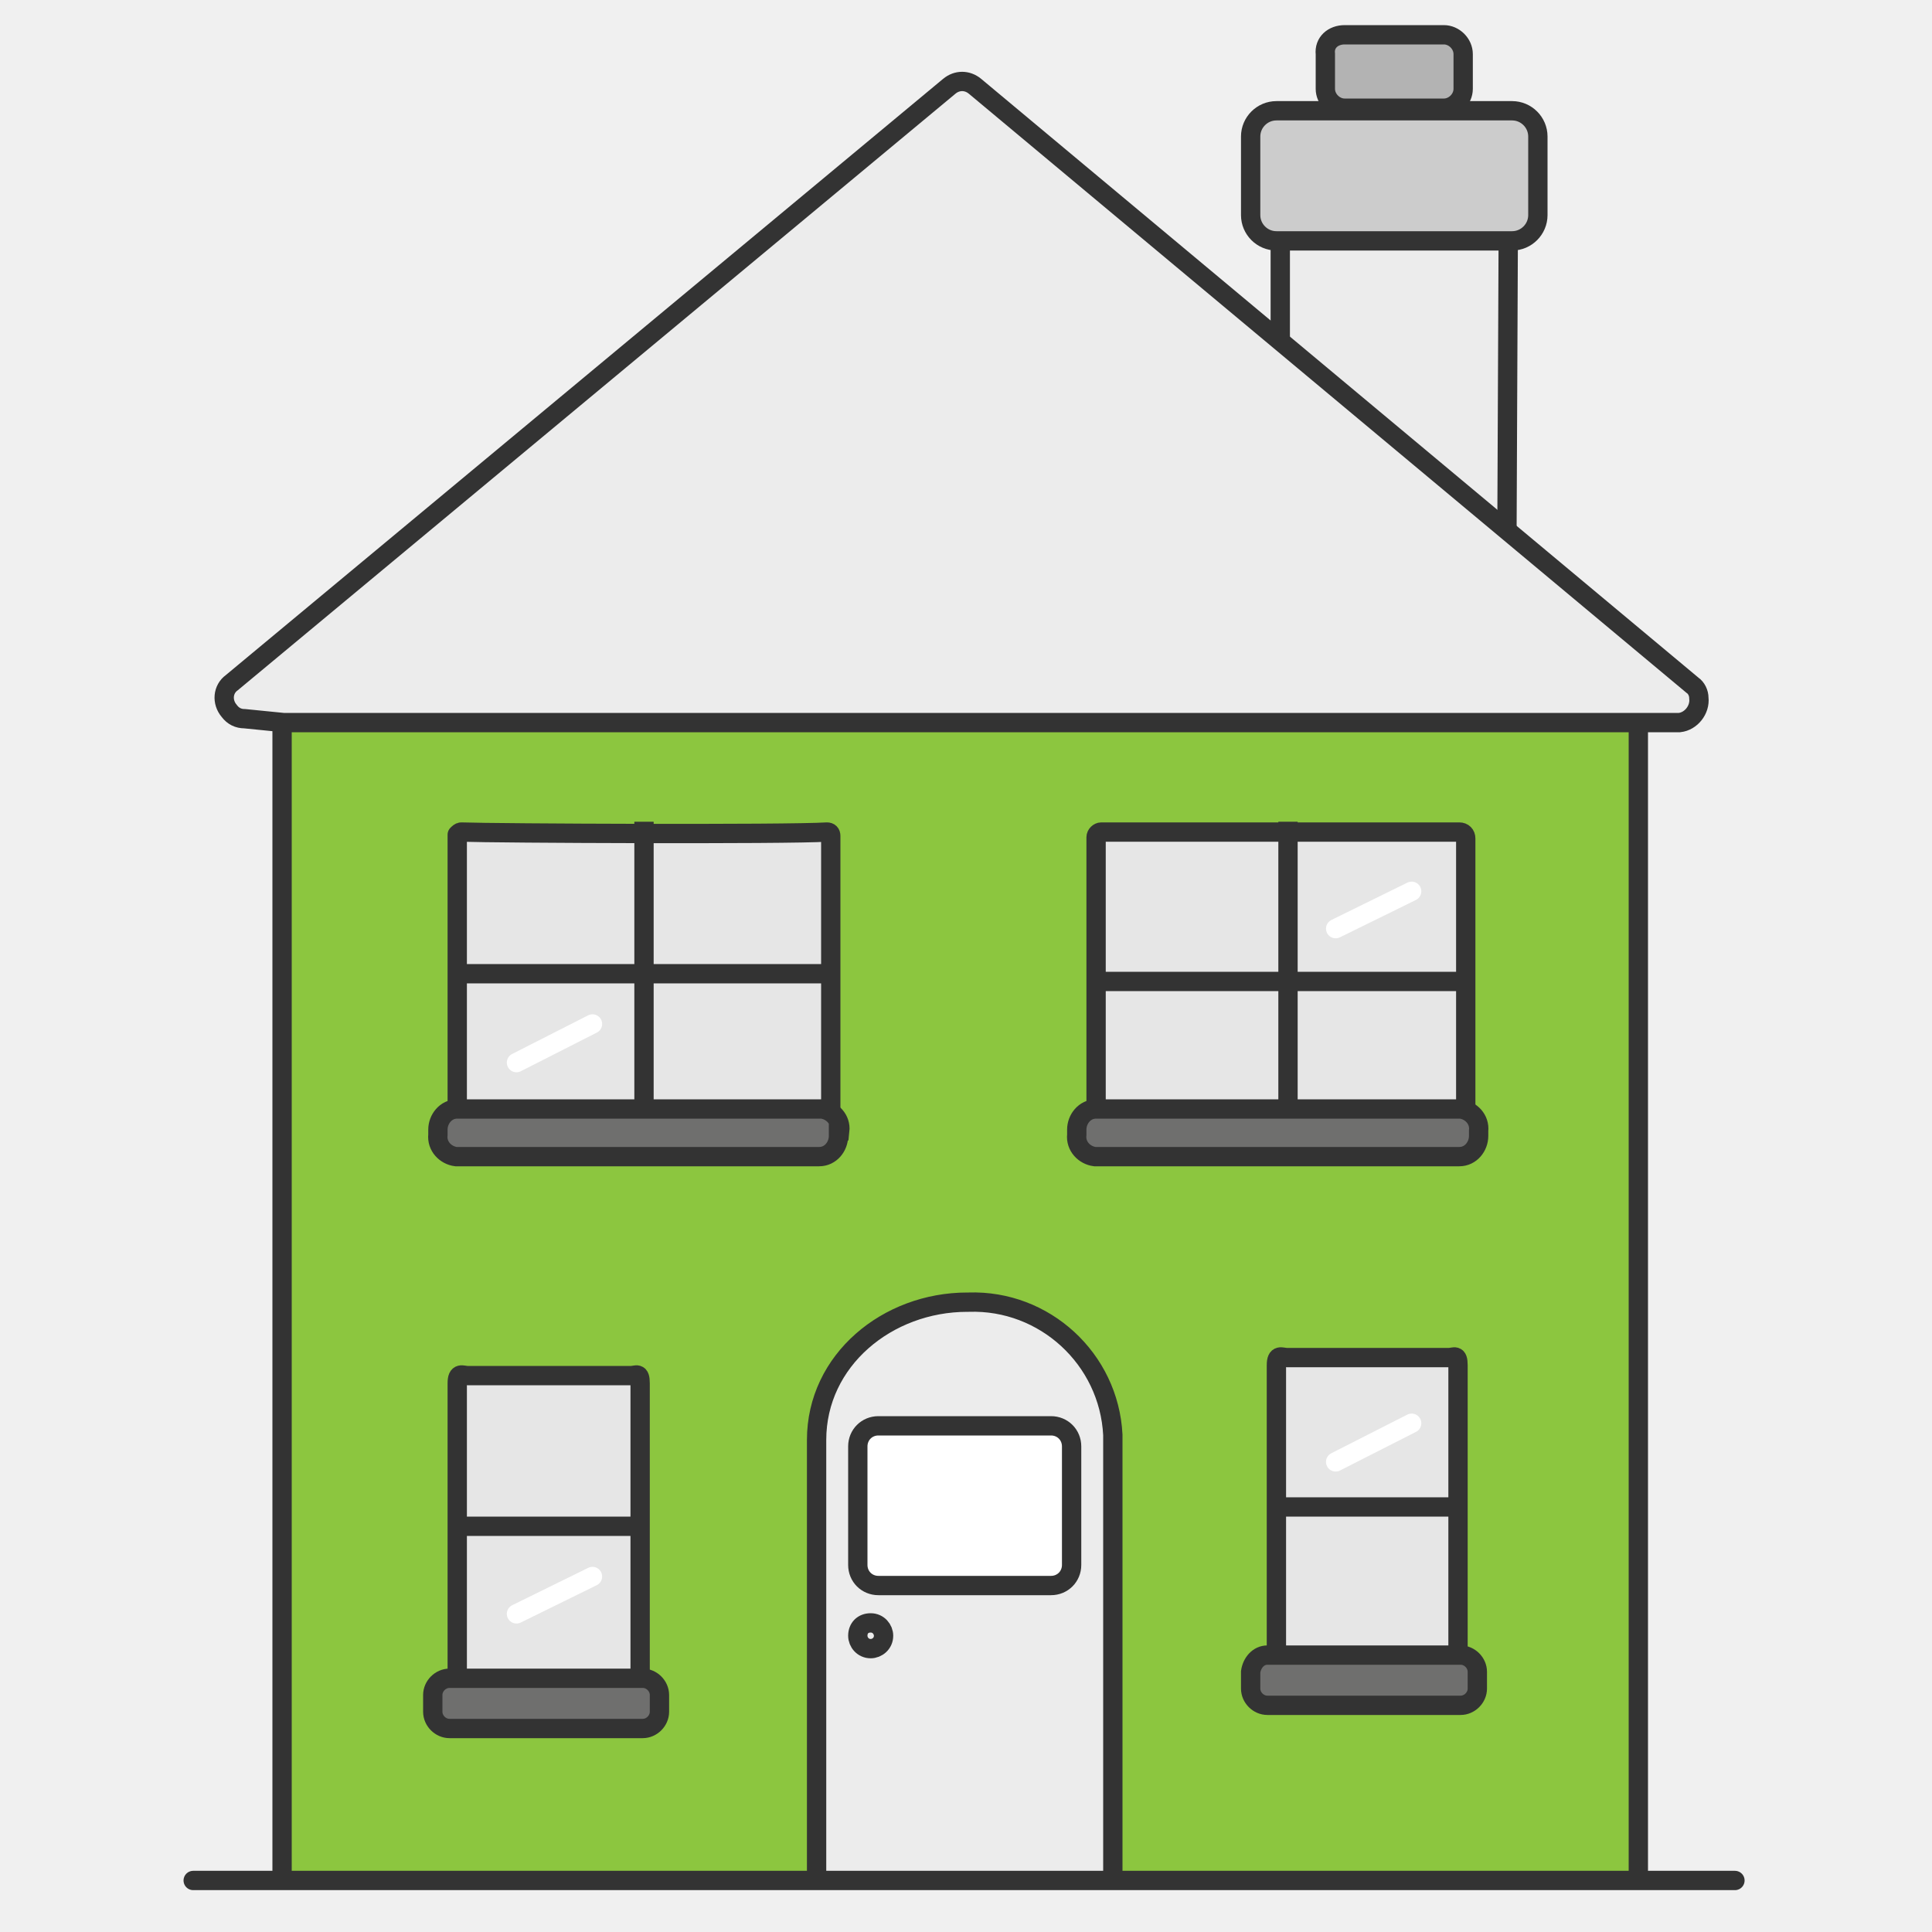
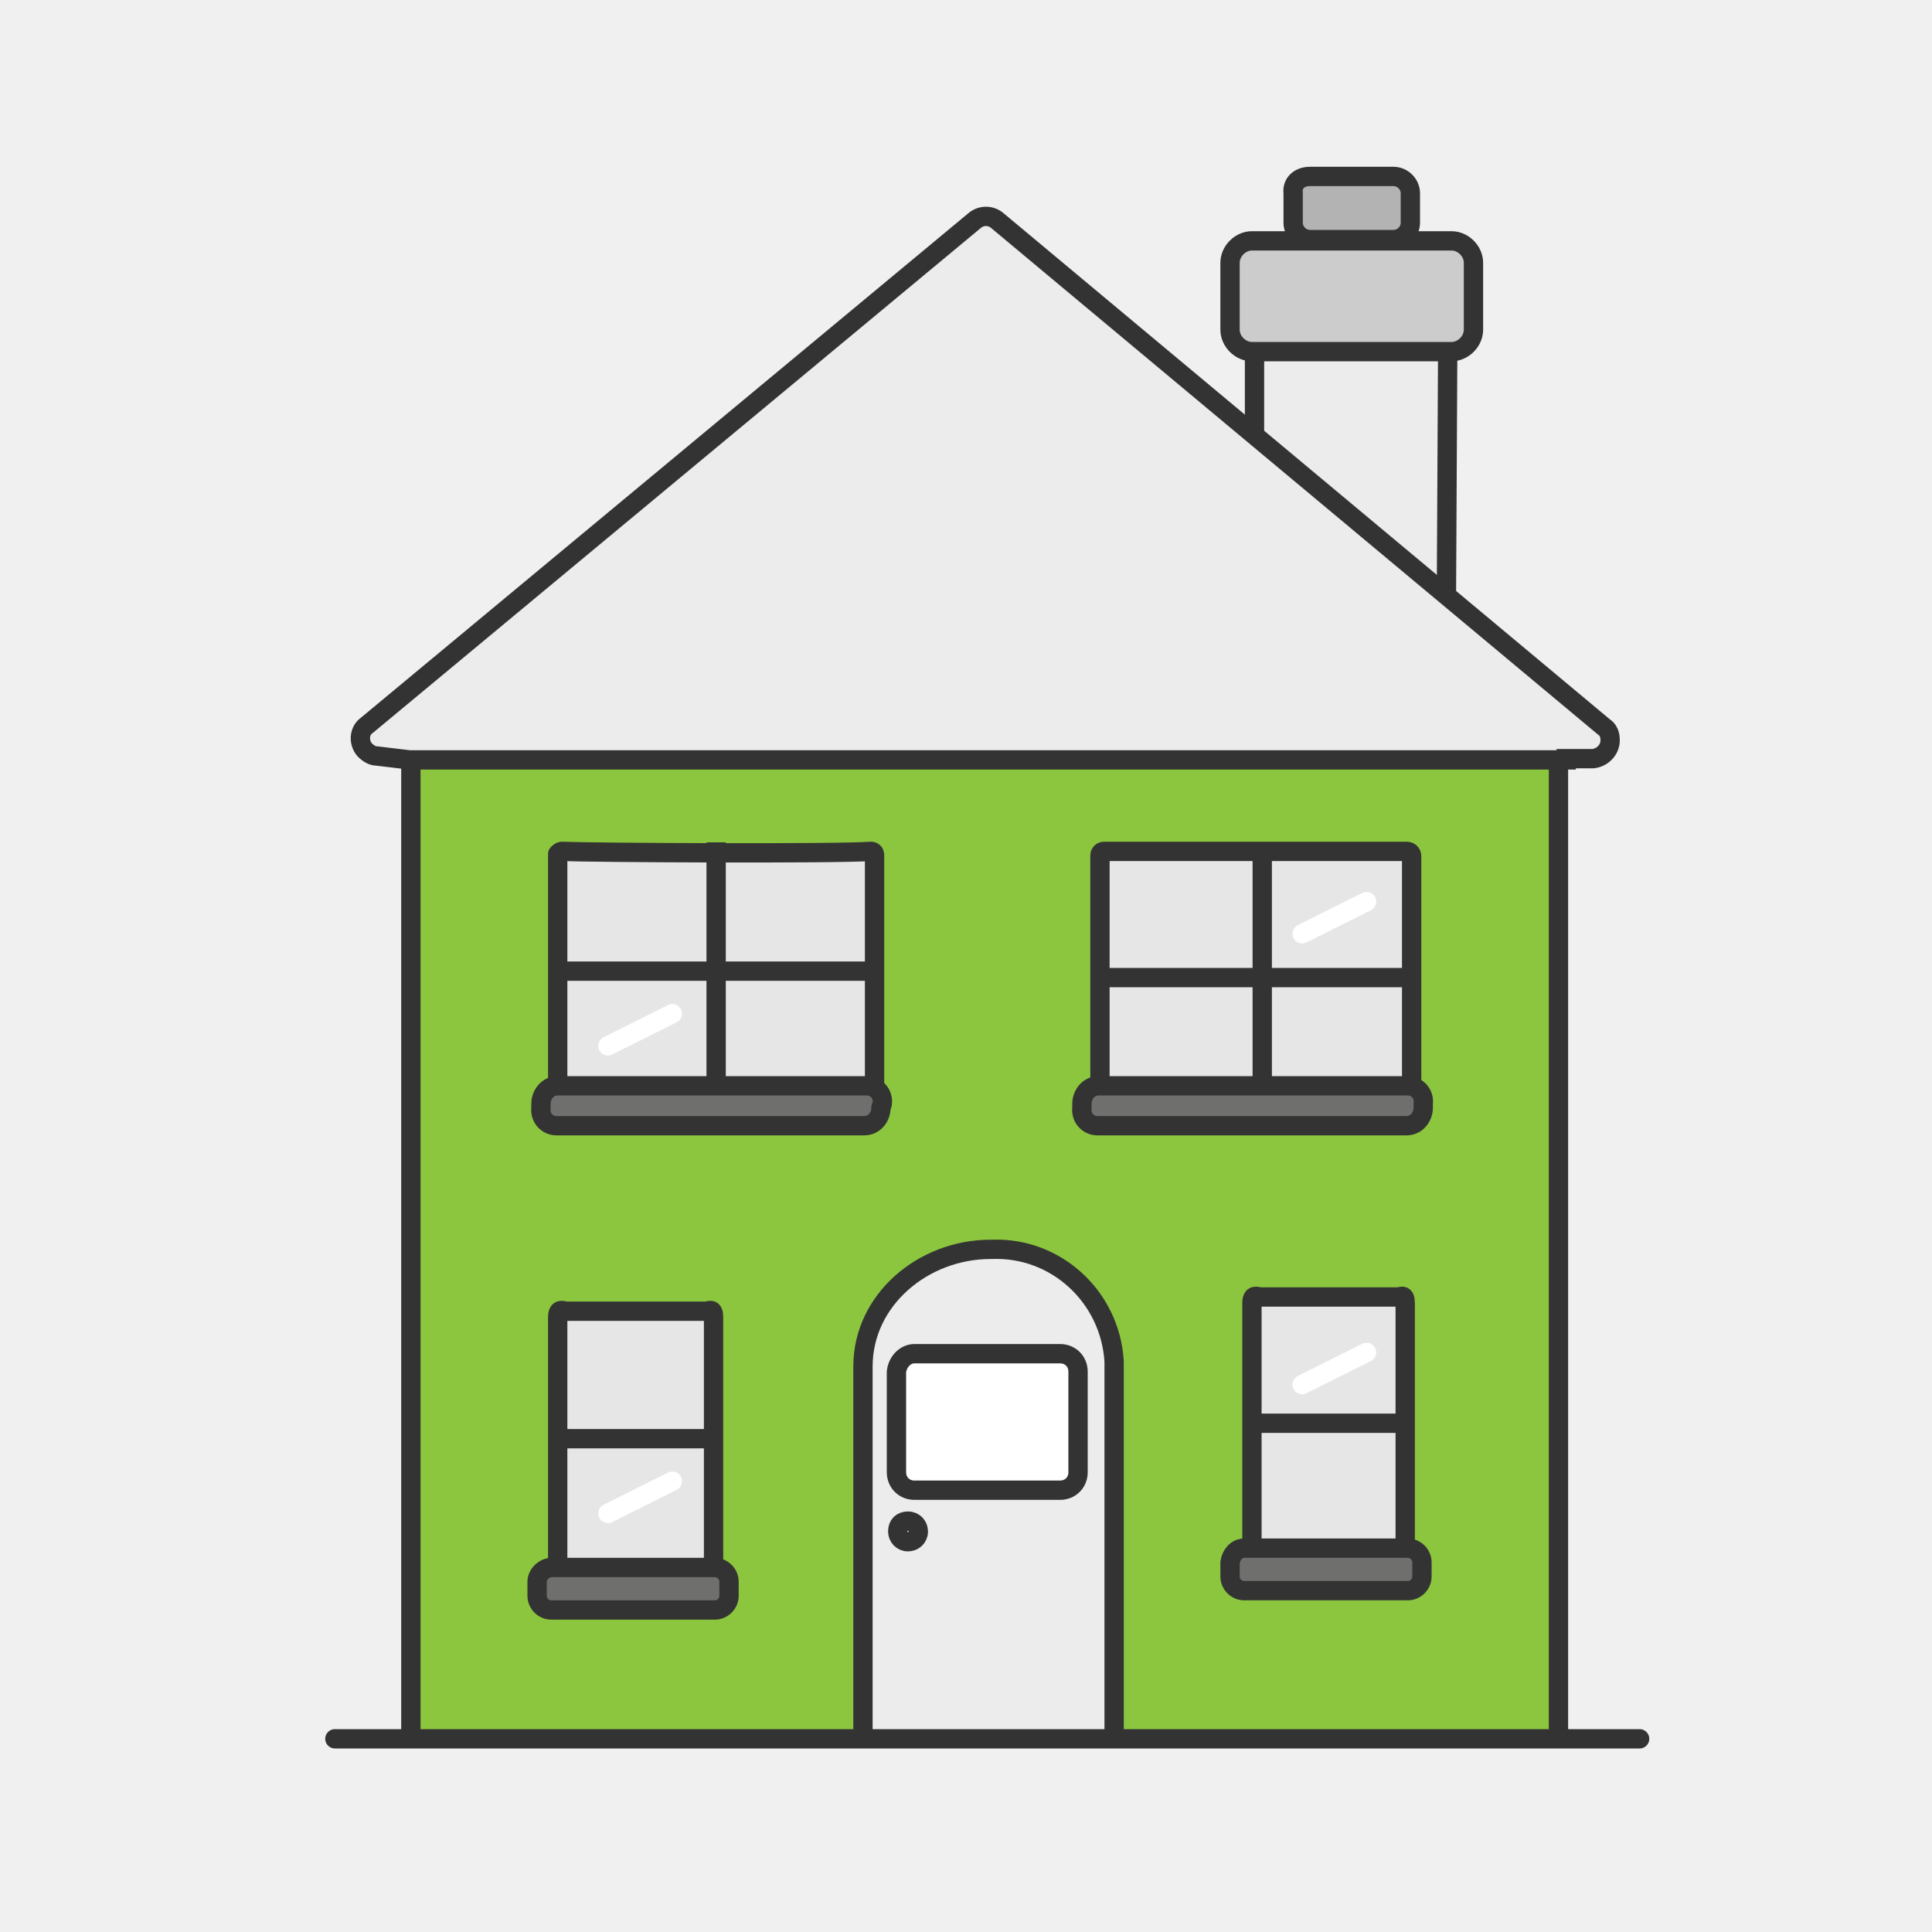
<svg xmlns="http://www.w3.org/2000/svg" viewBox="0 0 150 150">
-   <path fill="#8cc63f" stroke="#333" stroke-width="1.5" stroke-miterlimit="10" d="M127.2 145.9V54.7l-105.3-.2V146" />
-   <path d="M99.4 26.3v-8.4c0-2.1 2.3-2.8 4.9-2.8h8.1c2.6 0 4.7 1.2 4.7 3.3l-.1 22.7M63.4 146v-34.2c0-6.2 5.5-10.7 11.7-10.7h.1c5.9-.2 10.9 4.4 11.2 10.3V146" fill="#ececec" stroke="#333" stroke-width="1.5" stroke-miterlimit="10" />
-   <path d="M113.8 87.2V65.1c0-.3-.2-.5-.5-.5H85.5c-.2 0-.4.2-.4.4v22.2m-20.6 0V64.9c0-.2-.1-.3-.3-.3-3.1.2-25.7.1-28.4 0-.1 0-.2.1-.3.2v22.4" fill="#e6e6e6" stroke="#333" stroke-width="1.5" stroke-linecap="round" stroke-linejoin="round" />
-   <path d="M66.6 127c0 .5.4 1 1 1 .5 0 1-.4 1-1 0-.5-.4-1-1-1s-1 .4-1 1" fill="none" stroke="#333" stroke-width="1.5" />
-   <path d="M68.2 110.7h13.4c.9 0 1.6.7 1.6 1.6v9.2c0 .9-.7 1.6-1.6 1.6H68.2c-.9 0-1.6-.7-1.6-1.6v-9.2c0-.9.7-1.6 1.6-1.6z" fill="#fff" stroke="#333" stroke-width="1.5" />
-   <path fill="none" stroke="#333" stroke-width="1.5" d="M114.5 76.2h-29m-20.6-.6H36.2M100 63.8V88M50 63.8V88" />
-   <path d="M114.8 87.8c.1-.9-.6-1.6-1.4-1.7H85.1c-.9 0-1.5.8-1.5 1.6v.4c-.1.9.6 1.6 1.4 1.7h28.3c.9 0 1.5-.8 1.5-1.6v-.4zm-49.6 0c.1-.9-.6-1.6-1.4-1.7H35.5c-.9 0-1.5.8-1.5 1.6v.4c-.1.9.6 1.6 1.4 1.7h28.2c.9 0 1.5-.8 1.5-1.6v-.4z" fill="#6f6f6e" stroke="#333" stroke-width="1.5" stroke-miterlimit="10" />
-   <path d="M49.7 130.1v-22.7c0-.9-.3-.6-.7-.6H36.3c-.4 0-.8-.3-.8.6v22.7" fill="#e6e6e6" stroke="#333" stroke-width="1.5" stroke-miterlimit="10" />
-   <path fill="none" stroke="#333" stroke-width="1.5" d="M49.7 118.5H36.2" />
-   <path d="M34.9 130.3h15c.7 0 1.3.6 1.3 1.3v1.3c0 .7-.6 1.3-1.3 1.3h-15c-.7 0-1.3-.6-1.3-1.3v-1.3c0-.7.6-1.3 1.3-1.3z" fill="#6f6f6e" stroke="#333" stroke-width="1.5" stroke-miterlimit="10" />
-   <path d="M99.1 8.6h18.3c1.1 0 2 .9 2 2v6.1c0 1.1-.9 2-2 2H99.1c-1.1 0-2-.9-2-2v-6.1c0-1.1.9-2 2-2z" fill="#ccc" stroke="#333" stroke-width="1.5" stroke-miterlimit="10" />
-   <path d="M104.4 2.7h7.7c.8 0 1.5.7 1.5 1.5v2.7c0 .8-.7 1.5-1.5 1.5h-7.7c-.8 0-1.5-.7-1.5-1.5V4.2c-.1-.9.6-1.5 1.5-1.5z" fill="#b3b3b3" stroke="#333" stroke-width="1.5" stroke-miterlimit="10" />
-   <path d="M127.9 56.1h2.5c.9-.1 1.6-1 1.5-1.9 0-.4-.2-.8-.5-1L75.7 6.7c-.6-.5-1.4-.5-2 0L18 53c-.7.5-.8 1.5-.2 2.2.3.4.7.6 1.2.6l3 .3h105.9z" fill="#ececec" stroke="#333" stroke-width="1.5" stroke-miterlimit="10" />
-   <path fill="none" stroke="#333" stroke-width="1.5" stroke-linecap="round" stroke-miterlimit="10" d="M15 146h119.7" />
-   <path d="M113.2 128.6V106c0-.9-.3-.6-.7-.6H99.9c-.4 0-.8-.3-.8.6v22.7" fill="#e6e6e6" stroke="#333" stroke-width="1.5" stroke-miterlimit="10" />
-   <path fill="none" stroke="#333" stroke-width="1.5" d="M113.2 117H99.8" />
-   <path d="M98.4 128.5h15c.7 0 1.3.6 1.3 1.3v1.3c0 .7-.6 1.3-1.3 1.3h-15c-.7 0-1.3-.6-1.3-1.3v-1.3c.1-.7.6-1.3 1.3-1.3z" fill="#6f6f6e" stroke="#333" stroke-width="1.5" stroke-miterlimit="10" />
-   <path fill="none" stroke="#fff" stroke-width="1.5" stroke-linecap="round" stroke-miterlimit="10" d="M46 79.5l-5.9 3m69.5 28l-5.9 3m5.9-44.3l-5.9 2.9M46 122.4l-5.9 2.9" />
-   <path fill="none" d="M0 0h150v150H0z" />
+   <path d="M121 134.9V57.7l-89.1-.2V135" fill="#8cc63f" stroke="#333" stroke-width="1.5" stroke-miterlimit="10" />
+   <path d="M97.4 33.7v-7.1c0-1.8 1.9-2.4 4.1-2.4h6.9c2.2 0 4 1 4 2.8l-.1 19.2M67 135v-28.9c0-5.2 4.7-9.1 9.9-9.1h.1c5-.2 9.2 3.7 9.5 8.7V135" fill="#ececec" stroke="#333" stroke-width="1.5" stroke-miterlimit="10" />
+   <path d="M109.6 85.2V66.5c0-.3-.2-.4-.4-.4H85.7c-.2 0-.3.2-.3.3v18.8m-17.5 0V66.4c0-.2-.1-.3-.3-.3-2.6.2-21.8.1-24 0-.1 0-.2.1-.3.2v19" fill="#e6e6e6" stroke="#333" stroke-width="1.5" stroke-linecap="round" stroke-linejoin="round" />
+   <path d="M69.7 118.9c0 .4.3.8.8.8.4 0 .8-.3.8-.8 0-.4-.3-.8-.8-.8s-.8.3-.8.8" fill="none" stroke="#333" stroke-width="1.5" />
+   <path d="M71 105.1h11.3c.8 0 1.4.6 1.4 1.4v7.8c0 .8-.6 1.4-1.4 1.4H71c-.8 0-1.4-.6-1.4-1.4v-7.8c.1-.8.7-1.4 1.4-1.4z" fill="#fff" stroke="#333" stroke-width="1.5" />
+   <path d="M110.2 75.9H85.7m-17.5-.5H43.9m54.1-10v20.5M55.6 65.4v20.5" fill="none" stroke="#333" stroke-width="1.5" />
+   <path d="M110.5 85.7c.1-.8-.5-1.4-1.2-1.4h-24c-.8 0-1.3.7-1.3 1.4v.3c-.1.8.5 1.4 1.2 1.4h24c.8 0 1.3-.7 1.3-1.4v-.3zm-42 0c.1-.8-.5-1.4-1.2-1.4h-24c-.8 0-1.3.7-1.3 1.4v.3c-.1.8.5 1.4 1.2 1.4h23.9c.8 0 1.3-.7 1.3-1.4l.1-.3z" fill="#6f6f6e" stroke="#333" stroke-width="1.5" stroke-miterlimit="10" />
+   <path d="M55.4 121.5v-19.2c0-.8-.3-.5-.6-.5H44c-.3 0-.7-.3-.7.5v19.2" fill="#e6e6e6" stroke="#333" stroke-width="1.5" stroke-miterlimit="10" />
+   <path d="M55.4 111.7H43.9" fill="none" stroke="#333" stroke-width="1.5" />
+   <path d="M42.8 121.7h12.7c.6 0 1.1.5 1.1 1.1v1.1c0 .6-.5 1.1-1.1 1.1H42.8c-.6 0-1.1-.5-1.1-1.1v-1.1c0-.6.6-1.1 1.1-1.1z" fill="#6f6f6e" stroke="#333" stroke-width="1.5" stroke-miterlimit="10" />
+   <path d="M97.2 18.7h15.5c.9 0 1.7.8 1.7 1.7v5.2c0 .9-.8 1.7-1.7 1.7H97.2c-.9 0-1.7-.8-1.7-1.7v-5.2c0-.9.8-1.7 1.7-1.7z" fill="#ccc" stroke="#333" stroke-width="1.5" stroke-miterlimit="10" />
+   <path d="M101.7 13.7h6.5c.7 0 1.3.6 1.3 1.3v2.3c0 .7-.6 1.3-1.3 1.3h-6.5c-.7 0-1.3-.6-1.3-1.3V15c-.1-.8.5-1.3 1.3-1.3z" fill="#b3b3b3" stroke="#333" stroke-width="1.5" stroke-miterlimit="10" />
+   <path d="M121.6 58.9h2.1c.8-.1 1.4-.8 1.3-1.6 0-.3-.2-.7-.4-.8L77.4 17.1c-.5-.4-1.2-.4-1.7 0L28.5 56.3c-.6.4-.7 1.3-.2 1.9.3.3.6.5 1 .5l2.5.3h89.8z" fill="#ececec" stroke="#333" stroke-width="1.5" stroke-miterlimit="10" />
+   <path d="M26 135h101.3" fill="none" stroke="#333" stroke-width="1.5" stroke-linecap="round" stroke-miterlimit="10" />
+   <path d="M109.1 120.3v-19.1c0-.8-.3-.5-.6-.5H97.9c-.3 0-.7-.3-.7.5v19.2" fill="#e6e6e6" stroke="#333" stroke-width="1.5" stroke-miterlimit="10" />
+   <path d="M109.1 110.5H97.8" fill="none" stroke="#333" stroke-width="1.5" />
+   <path d="M96.6 120.2h12.7c.6 0 1.1.5 1.1 1.1v1.1c0 .6-.5 1.1-1.1 1.1H96.6c-.6 0-1.1-.5-1.1-1.1v-1.1c.1-.6.5-1.1 1.1-1.1z" fill="#6f6f6e" stroke="#333" stroke-width="1.5" stroke-miterlimit="10" />
+   <path d="M52.2 78.7l-5 2.5m58.9 23.8l-5 2.5m5-37.5l-5 2.5M52.2 115l-5 2.5" fill="none" stroke="#fff" stroke-width="1.5" stroke-linecap="round" stroke-miterlimit="10" />
+   <path d="M0 0h150v150H0V0z" fill="none" />
</svg>
